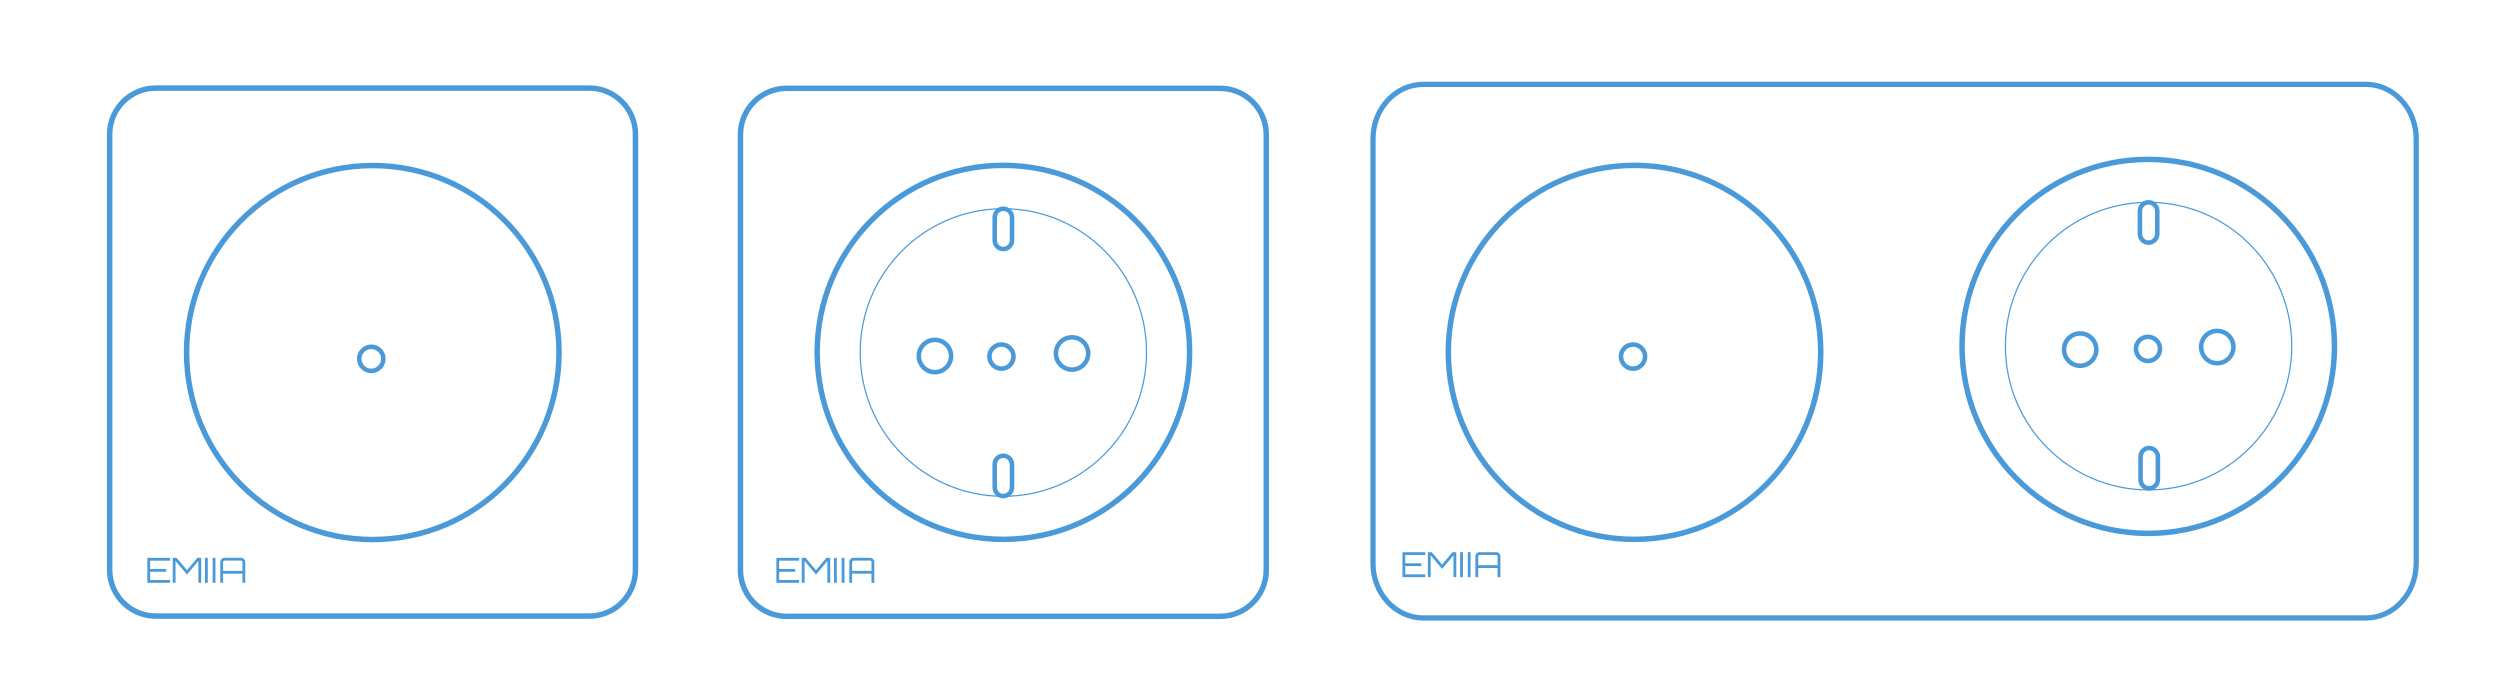
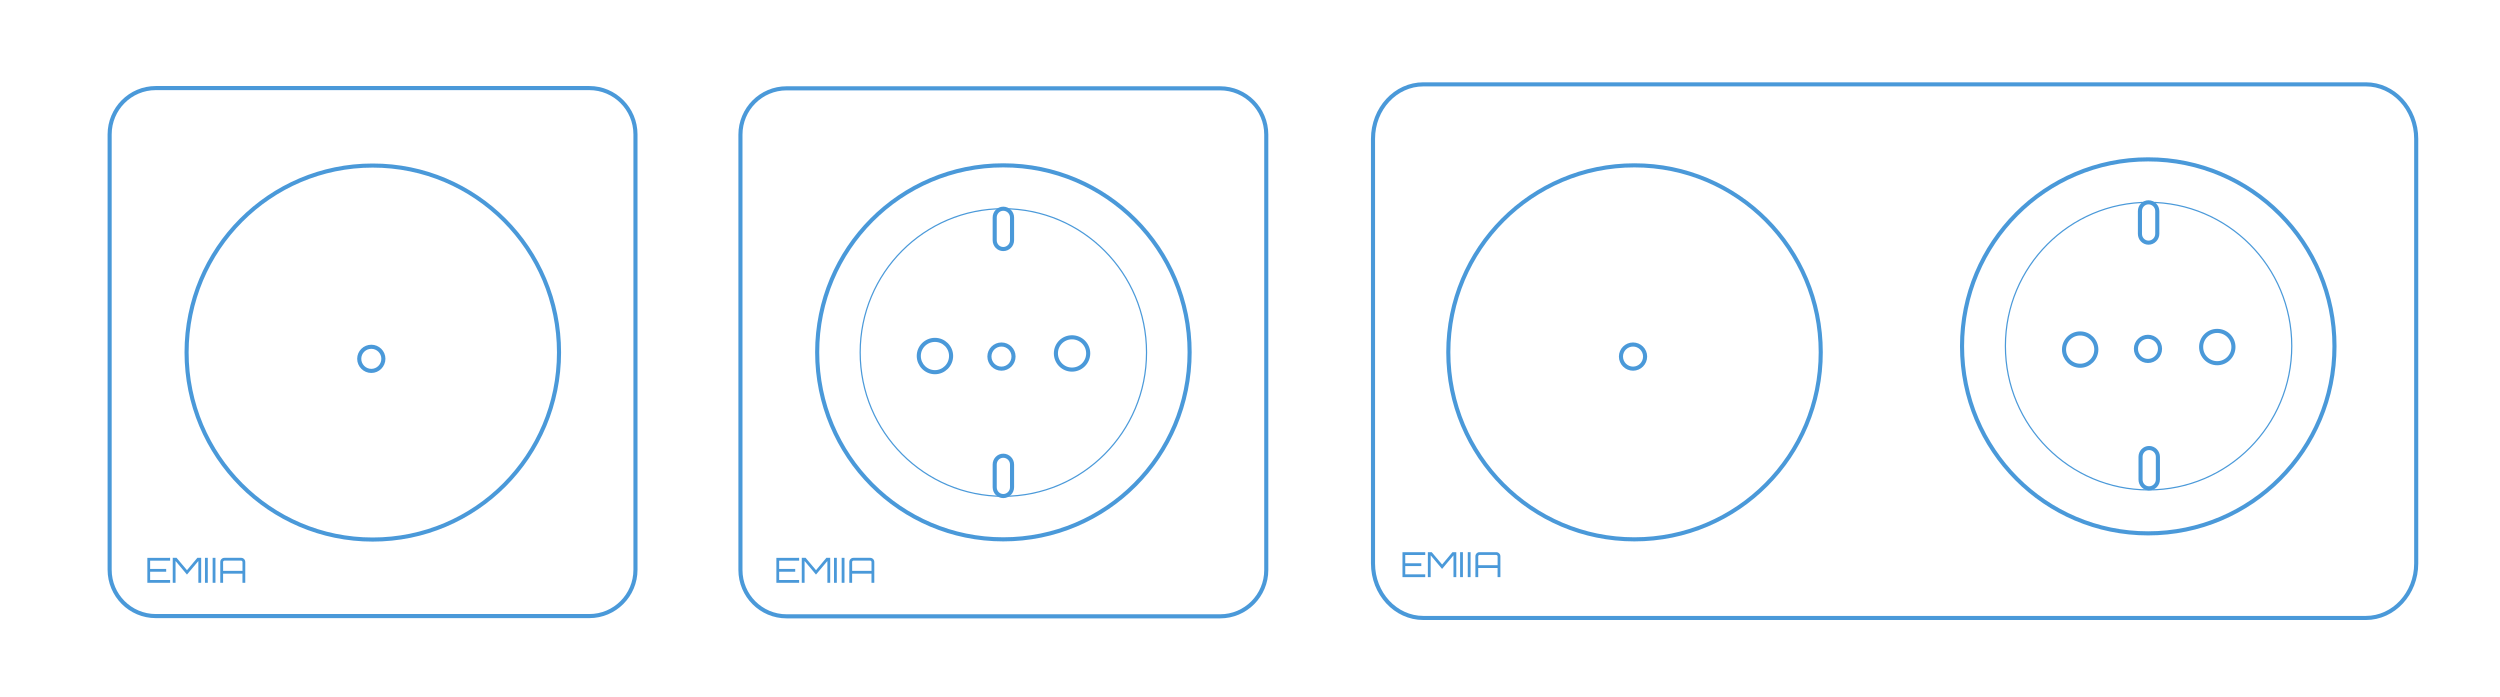
<svg xmlns="http://www.w3.org/2000/svg" width="60.99mm" height="17mm" viewBox="0 0 60.99 17" version="1.1" id="svg20953">
  <defs id="defs20947">
    <pattern y="0" x="0" height="6" width="6" patternUnits="userSpaceOnUse" id="EMFhbasepattern" />
  </defs>
  <g id="layer1" transform="translate(-45.28919,-133.1472)">
    <text xml:space="preserve" style="font-style:normal;font-weight:normal;font-size:4.233px;line-height:1.25;font-family:sans-serif;letter-spacing:0px;word-spacing:0px;fill:#000000;fill-opacity:1;stroke:none;stroke-width:0.265" x="70.046" y="142.47" id="text891">
      <tspan id="tspan889" x="70.046" y="146.332" style="stroke-width:0.265" />
    </text>
-     <path id="path818" d="M 75.055,135.302 H 64.479 c -0.622,0 -1.126,0.506 -1.126,1.13 v 10.621 c 0,0.624 0.504,1.13 1.126,1.13 h 10.576 c 0.622,0 1.126,-0.506 1.126,-1.13 v -10.621 c 0,-0.624 -0.504,-1.13 -1.126,-1.13 z" style="fill:none;stroke:#4a99d9;stroke-width:0.134px;stroke-linecap:butt;stroke-linejoin:miter;stroke-miterlimit:4;stroke-dasharray:none;stroke-opacity:1" />
-     <path id="path820-0" d="m 69.765,137.181 c -2.509,0 -4.54,2.04 -4.54,4.559 0,2.525 2.032,4.565 4.54,4.565 2.514,0 4.546,-2.04 4.546,-4.565 0,-2.519 -2.032,-4.559 -4.546,-4.559 z" style="fill:none;stroke:#4a99d9;stroke-width:0.134px;stroke-linecap:butt;stroke-linejoin:miter;stroke-miterlimit:4;stroke-dasharray:none;stroke-opacity:1" />
-     <path id="path822-2" d="m 68.098,141.439 c -0.217,0 -0.394,0.174 -0.394,0.392 0,0.218 0.177,0.396 0.394,0.396 0.217,0 0.394,-0.178 0.394,-0.396 0,-0.218 -0.177,-0.392 -0.394,-0.392 z" style="fill:none;stroke:#4a99d9;stroke-width:0.111px;stroke-linecap:butt;stroke-linejoin:miter;stroke-miterlimit:4;stroke-dasharray:none;stroke-opacity:1" />
-     <path id="path824" d="m 71.441,141.376 c -0.218,0 -0.392,0.174 -0.392,0.392 0,0.218 0.174,0.396 0.392,0.396 0.218,0 0.396,-0.178 0.396,-0.396 0,-0.218 -0.178,-0.392 -0.396,-0.392 z" style="fill:none;stroke:#4a99d9;stroke-width:0.111px;stroke-linecap:butt;stroke-linejoin:miter;stroke-miterlimit:4;stroke-dasharray:none;stroke-opacity:1" />
-     <path id="path826" d="m 69.765,144.265 v 0 c 0.118,0 0.214,0.097 0.214,0.215 v 0.554 c 0,0.118 -0.096,0.215 -0.214,0.215 v 0 c -0.118,0 -0.209,-0.097 -0.209,-0.215 v -0.554 c 0,-0.118 0.091,-0.215 0.209,-0.215 z" style="fill:none;stroke:#4a99d9;stroke-width:0.111;stroke-linecap:butt;stroke-linejoin:miter;stroke-miterlimit:4;stroke-dasharray:none;stroke-opacity:1" />
-     <path id="path828" d="m 69.765,138.239 v 0 c 0.118,0 0.214,0.097 0.214,0.215 v 0.554 c 0,0.118 -0.096,0.215 -0.214,0.215 v 0 c -0.118,0 -0.209,-0.097 -0.209,-0.215 v -0.554 c 0,-0.118 0.091,-0.215 0.209,-0.215 z" style="fill:none;stroke:#4a99d9;stroke-width:0.111;stroke-linecap:butt;stroke-linejoin:miter;stroke-miterlimit:4;stroke-dasharray:none;stroke-opacity:1" />
+     <path id="path818" d="M 75.055,135.302 H 64.479 c -0.622,0 -1.126,0.506 -1.126,1.13 v 10.621 c 0,0.624 0.504,1.13 1.126,1.13 h 10.576 c 0.622,0 1.126,-0.506 1.126,-1.13 v -10.621 c 0,-0.624 -0.504,-1.13 -1.126,-1.13 z" style="fill:none;stroke:#4a99d9;stroke-width:0.1;stroke-linecap:butt;stroke-linejoin:miter;stroke-miterlimit:4;stroke-dasharray:none;stroke-opacity:1" />
+     <path id="path820-0" d="m 69.765,137.181 c -2.509,0 -4.54,2.04 -4.54,4.559 0,2.525 2.032,4.565 4.54,4.565 2.514,0 4.546,-2.04 4.546,-4.565 0,-2.519 -2.032,-4.559 -4.546,-4.559 z" style="fill:none;stroke:#4a99d9;stroke-width:0.1;stroke-linecap:butt;stroke-linejoin:miter;stroke-miterlimit:4;stroke-dasharray:none;stroke-opacity:1" />
+     <path id="path822-2" d="m 68.098,141.439 c -0.217,0 -0.394,0.174 -0.394,0.392 0,0.218 0.177,0.396 0.394,0.396 0.217,0 0.394,-0.178 0.394,-0.396 0,-0.218 -0.177,-0.392 -0.394,-0.392 z" style="fill:none;stroke:#4a99d9;stroke-width:0.1;stroke-linecap:butt;stroke-linejoin:miter;stroke-miterlimit:4;stroke-dasharray:none;stroke-opacity:1" />
+     <path id="path824" d="m 71.441,141.376 c -0.218,0 -0.392,0.174 -0.392,0.392 0,0.218 0.174,0.396 0.392,0.396 0.218,0 0.396,-0.178 0.396,-0.396 0,-0.218 -0.178,-0.392 -0.396,-0.392 z" style="fill:none;stroke:#4a99d9;stroke-width:0.1;stroke-linecap:butt;stroke-linejoin:miter;stroke-miterlimit:4;stroke-dasharray:none;stroke-opacity:1" />
+     <path id="path826" d="m 69.765,144.265 v 0 c 0.118,0 0.214,0.097 0.214,0.215 v 0.554 c 0,0.118 -0.096,0.215 -0.214,0.215 v 0 c -0.118,0 -0.209,-0.097 -0.209,-0.215 v -0.554 c 0,-0.118 0.091,-0.215 0.209,-0.215 z" style="fill:none;stroke:#4a99d9;stroke-width:0.1;stroke-linecap:butt;stroke-linejoin:miter;stroke-miterlimit:4;stroke-dasharray:none;stroke-opacity:1" />
+     <path id="path828" d="m 69.765,138.239 v 0 c 0.118,0 0.214,0.097 0.214,0.215 v 0.554 c 0,0.118 -0.096,0.215 -0.214,0.215 v 0 c -0.118,0 -0.209,-0.097 -0.209,-0.215 v -0.554 c 0,-0.118 0.091,-0.215 0.209,-0.215 z" style="fill:none;stroke:#4a99d9;stroke-width:0.1;stroke-linecap:butt;stroke-linejoin:miter;stroke-miterlimit:4;stroke-dasharray:none;stroke-opacity:1" />
    <text xml:space="preserve" style="font-style:normal;font-weight:normal;font-size:6.35px;line-height:1.25;font-family:sans-serif;letter-spacing:0px;word-spacing:0px;fill:#000000;fill-opacity:1;stroke:none;stroke-width:0.265" x="69.878" y="142.467" id="text1433">
      <tspan id="tspan1431" x="69.878" y="148.26" style="stroke-width:0.265" />
    </text>
-     <path id="path820-0-2" d="m 85.162,137.181 c -2.509,0 -4.54,2.04 -4.54,4.559 0,2.525 2.032,4.565 4.54,4.565 2.514,0 4.546,-2.04 4.546,-4.565 0,-2.519 -2.032,-4.559 -4.546,-4.559 z" style="fill:none;stroke:#4a99d9;stroke-width:0.134px;stroke-linecap:butt;stroke-linejoin:miter;stroke-miterlimit:4;stroke-dasharray:none;stroke-opacity:1" />
-     <path id="path822-2-6" d="m 69.721,141.552 c -0.162,0 -0.294,0.13 -0.294,0.293 0,0.163 0.133,0.296 0.294,0.296 0.162,0 0.294,-0.133 0.294,-0.296 0,-0.163 -0.132,-0.293 -0.294,-0.293 z" style="fill:none;stroke:#4a99d9;stroke-width:0.111px;stroke-linecap:butt;stroke-linejoin:miter;stroke-miterlimit:4;stroke-dasharray:none;stroke-opacity:1" />
-     <path id="path820-0-2-4" d="m 54.381,137.186 c -2.509,0 -4.54,2.04 -4.54,4.559 0,2.525 2.032,4.565 4.54,4.565 2.514,0 4.546,-2.04 4.546,-4.565 0,-2.519 -2.032,-4.559 -4.546,-4.559 z" style="fill:none;stroke:#4a99d9;stroke-width:0.134px;stroke-linecap:butt;stroke-linejoin:miter;stroke-miterlimit:4;stroke-dasharray:none;stroke-opacity:1" />
-     <path id="path822-2-6-5" d="m 85.129,141.552 c -0.162,0 -0.295,0.13 -0.295,0.293 0,0.163 0.133,0.296 0.295,0.296 0.162,0 0.294,-0.133 0.294,-0.296 0,-0.163 -0.133,-0.293 -0.294,-0.293 z" style="fill:none;stroke:#4a99d9;stroke-width:0.111;stroke-linecap:butt;stroke-linejoin:miter;stroke-miterlimit:4;stroke-dasharray:none;stroke-opacity:1" />
-     <path id="path820-0-71" d="m 97.695,137.035 c -2.509,0 -4.54,2.04 -4.54,4.559 0,2.525 2.032,4.565 4.54,4.565 2.514,0 4.546,-2.04 4.546,-4.565 0,-2.519 -2.032,-4.559 -4.546,-4.559 z" style="fill:none;stroke:#4a99d9;stroke-width:0.134px;stroke-linecap:butt;stroke-linejoin:miter;stroke-miterlimit:4;stroke-dasharray:none;stroke-opacity:1" />
-     <path id="path818-4" d="M 59.667,135.296 H 49.09 c -0.622,0 -1.126,0.506 -1.126,1.13 v 10.621 c 0,0.624 0.504,1.13 1.126,1.13 h 10.576 c 0.622,0 1.126,-0.506 1.126,-1.13 v -10.621 c 0,-0.624 -0.504,-1.13 -1.126,-1.13 z" style="fill:none;stroke:#4a99d9;stroke-width:0.134px;stroke-linecap:butt;stroke-linejoin:miter;stroke-miterlimit:4;stroke-dasharray:none;stroke-opacity:1" />
+     <path id="path820-0-2" d="m 85.162,137.181 c -2.509,0 -4.54,2.04 -4.54,4.559 0,2.525 2.032,4.565 4.54,4.565 2.514,0 4.546,-2.04 4.546,-4.565 0,-2.519 -2.032,-4.559 -4.546,-4.559 z" style="fill:none;stroke:#4a99d9;stroke-width:0.1;stroke-linecap:butt;stroke-linejoin:miter;stroke-miterlimit:4;stroke-dasharray:none;stroke-opacity:1" />
+     <path id="path822-2-6" d="m 69.721,141.552 c -0.162,0 -0.294,0.13 -0.294,0.293 0,0.163 0.133,0.296 0.294,0.296 0.162,0 0.294,-0.133 0.294,-0.296 0,-0.163 -0.132,-0.293 -0.294,-0.293 z" style="fill:none;stroke:#4a99d9;stroke-width:0.1;stroke-linecap:butt;stroke-linejoin:miter;stroke-miterlimit:4;stroke-dasharray:none;stroke-opacity:1" />
+     <path id="path820-0-2-4" d="m 54.381,137.186 c -2.509,0 -4.54,2.04 -4.54,4.559 0,2.525 2.032,4.565 4.54,4.565 2.514,0 4.546,-2.04 4.546,-4.565 0,-2.519 -2.032,-4.559 -4.546,-4.559 z" style="fill:none;stroke:#4a99d9;stroke-width:0.1;stroke-linecap:butt;stroke-linejoin:miter;stroke-miterlimit:4;stroke-dasharray:none;stroke-opacity:1" />
+     <path id="path822-2-6-5" d="m 85.129,141.552 c -0.162,0 -0.295,0.13 -0.295,0.293 0,0.163 0.133,0.296 0.295,0.296 0.162,0 0.294,-0.133 0.294,-0.296 0,-0.163 -0.133,-0.293 -0.294,-0.293 z" style="fill:none;stroke:#4a99d9;stroke-width:0.1;stroke-linecap:butt;stroke-linejoin:miter;stroke-miterlimit:4;stroke-dasharray:none;stroke-opacity:1" />
+     <path id="path820-0-71" d="m 97.695,137.035 c -2.509,0 -4.54,2.04 -4.54,4.559 0,2.525 2.032,4.565 4.54,4.565 2.514,0 4.546,-2.04 4.546,-4.565 0,-2.519 -2.032,-4.559 -4.546,-4.559 z" style="fill:none;stroke:#4a99d9;stroke-width:0.1;stroke-linecap:butt;stroke-linejoin:miter;stroke-miterlimit:4;stroke-dasharray:none;stroke-opacity:1" />
+     <path id="path818-4" d="M 59.667,135.296 H 49.09 c -0.622,0 -1.126,0.506 -1.126,1.13 v 10.621 c 0,0.624 0.504,1.13 1.126,1.13 h 10.576 c 0.622,0 1.126,-0.506 1.126,-1.13 v -10.621 c 0,-0.624 -0.504,-1.13 -1.126,-1.13 z" style="fill:none;stroke:#4a99d9;stroke-width:0.1;stroke-linecap:butt;stroke-linejoin:miter;stroke-miterlimit:4;stroke-dasharray:none;stroke-opacity:1" />
    <g aria-label="EMIIA" style="font-style:normal;font-weight:normal;font-size:1.058px;line-height:1.25;font-family:sans-serif;letter-spacing:0px;word-spacing:0px;fill:#4a99d9;fill-opacity:1;stroke:none;stroke-width:0.331" id="text6675" transform="matrix(0.7992541,0,0,0.7992541,9.8131,29.58301)">
      <path d="m 49.579,146.603 v 0.086 h -0.61 v 0.252 h 0.49 v 0.087 H 48.969 v 0.252 h 0.61 v 0.086 h -0.695 v -0.762 z" style="font-style:normal;font-variant:normal;font-weight:normal;font-stretch:normal;font-size:1.058px;font-family:Orbitron;-inkscape-font-specification:Orbitron;fill:#4a99d9;fill-opacity:1;stroke-width:0.331" id="path6677" />
      <path d="m 50.094,146.98 0.316,-0.377 h 0.117 v 0.762 h -0.086 v -0.665 l -0.348,0.414 -0.348,-0.414 v 0.665 h -0.086 v -0.762 h 0.117 z" style="font-style:normal;font-variant:normal;font-weight:normal;font-stretch:normal;font-size:1.058px;font-family:Orbitron;-inkscape-font-specification:Orbitron;fill:#4a99d9;fill-opacity:1;stroke-width:0.331" id="path6679" />
      <path d="m 50.643,147.365 v -0.762 h 0.086 v 0.762 z" style="font-style:normal;font-variant:normal;font-weight:normal;font-stretch:normal;font-size:1.058px;font-family:Orbitron;-inkscape-font-specification:Orbitron;fill:#4a99d9;fill-opacity:1;stroke-width:0.331" id="path6681" />
      <path d="m 50.877,147.365 v -0.762 h 0.086 v 0.762 z" style="font-style:normal;font-variant:normal;font-weight:normal;font-stretch:normal;font-size:1.058px;font-family:Orbitron;-inkscape-font-specification:Orbitron;fill:#4a99d9;fill-opacity:1;stroke-width:0.331" id="path6683" />
      <path d="m 51.238,146.603 h 0.508 q 0.053,0 0.09,0.037 0.037,0.037 0.037,0.09 v 0.635 h -0.086 v -0.278 h -0.591 v 0.278 h -0.086 v -0.635 q 0,-0.053 0.037,-0.09 0.037,-0.037 0.09,-0.037 z m -0.041,0.398 h 0.591 v -0.271 q 0,-0.017 -0.013,-0.029 -0.012,-0.013 -0.029,-0.013 h -0.508 q -0.017,0 -0.03,0.013 -0.012,0.012 -0.012,0.029 z" style="font-style:normal;font-variant:normal;font-weight:normal;font-stretch:normal;font-size:1.058px;font-family:Orbitron;-inkscape-font-specification:Orbitron;fill:#4a99d9;fill-opacity:1;stroke-width:0.331" id="path6685" />
    </g>
    <g aria-label="EMIIA" style="font-style:normal;font-weight:normal;font-size:1.058px;line-height:1.25;font-family:sans-serif;letter-spacing:0px;word-spacing:0px;fill:#4a99d9;fill-opacity:1;stroke:none;stroke-width:0.331" id="text6675-9" transform="matrix(0.7992541,0,0,0.7992541,25.15894,29.58301)">
      <path d="m 49.579,146.603 v 0.086 h -0.61 v 0.252 h 0.49 v 0.087 H 48.969 v 0.252 h 0.61 v 0.086 h -0.695 v -0.762 z" style="font-style:normal;font-variant:normal;font-weight:normal;font-stretch:normal;font-size:1.058px;font-family:Orbitron;-inkscape-font-specification:Orbitron;fill:#4a99d9;fill-opacity:1;stroke-width:0.331" id="path6677-9" />
      <path d="m 50.094,146.98 0.316,-0.377 h 0.117 v 0.762 h -0.086 v -0.665 l -0.348,0.414 -0.348,-0.414 v 0.665 h -0.086 v -0.762 h 0.117 z" style="font-style:normal;font-variant:normal;font-weight:normal;font-stretch:normal;font-size:1.058px;font-family:Orbitron;-inkscape-font-specification:Orbitron;fill:#4a99d9;fill-opacity:1;stroke-width:0.331" id="path6679-6" />
      <path d="m 50.643,147.365 v -0.762 h 0.086 v 0.762 z" style="font-style:normal;font-variant:normal;font-weight:normal;font-stretch:normal;font-size:1.058px;font-family:Orbitron;-inkscape-font-specification:Orbitron;fill:#4a99d9;fill-opacity:1;stroke-width:0.331" id="path6681-5" />
      <path d="m 50.877,147.365 v -0.762 h 0.086 v 0.762 z" style="font-style:normal;font-variant:normal;font-weight:normal;font-stretch:normal;font-size:1.058px;font-family:Orbitron;-inkscape-font-specification:Orbitron;fill:#4a99d9;fill-opacity:1;stroke-width:0.331" id="path6683-1" />
      <path d="m 51.238,146.603 h 0.508 q 0.053,0 0.09,0.037 0.037,0.037 0.037,0.09 v 0.635 h -0.086 v -0.278 h -0.591 v 0.278 h -0.086 v -0.635 q 0,-0.053 0.037,-0.09 0.037,-0.037 0.09,-0.037 z m -0.041,0.398 h 0.591 v -0.271 q 0,-0.017 -0.013,-0.029 -0.012,-0.013 -0.029,-0.013 h -0.508 q -0.017,0 -0.03,0.013 -0.012,0.012 -0.012,0.029 z" style="font-style:normal;font-variant:normal;font-weight:normal;font-stretch:normal;font-size:1.058px;font-family:Orbitron;-inkscape-font-specification:Orbitron;fill:#4a99d9;fill-opacity:1;stroke-width:0.331" id="path6685-8" />
    </g>
    <g transform="matrix(0.7992541,0,0,0.7992541,40.43308,29.44482)" aria-label="EMIIA" style="font-style:normal;font-weight:normal;font-size:1.058px;line-height:1.25;font-family:sans-serif;letter-spacing:0px;word-spacing:0px;fill:#4a99d9;fill-opacity:1;stroke:none;stroke-width:0.331" id="text6675-98">
      <path d="m 49.579,146.603 v 0.086 h -0.61 v 0.252 h 0.49 v 0.087 H 48.969 v 0.252 h 0.61 v 0.086 h -0.695 v -0.762 z" style="font-style:normal;font-variant:normal;font-weight:normal;font-stretch:normal;font-size:1.058px;font-family:Orbitron;-inkscape-font-specification:Orbitron;fill:#4a99d9;fill-opacity:1;stroke-width:0.331" id="path6677-4" />
      <path d="m 50.094,146.98 0.316,-0.377 h 0.117 v 0.762 h -0.086 v -0.665 l -0.348,0.414 -0.348,-0.414 v 0.665 h -0.086 v -0.762 h 0.117 z" style="font-style:normal;font-variant:normal;font-weight:normal;font-stretch:normal;font-size:1.058px;font-family:Orbitron;-inkscape-font-specification:Orbitron;fill:#4a99d9;fill-opacity:1;stroke-width:0.331" id="path6679-5" />
      <path d="m 50.643,147.365 v -0.762 h 0.086 v 0.762 z" style="font-style:normal;font-variant:normal;font-weight:normal;font-stretch:normal;font-size:1.058px;font-family:Orbitron;-inkscape-font-specification:Orbitron;fill:#4a99d9;fill-opacity:1;stroke-width:0.331" id="path6681-8" />
      <path d="m 50.877,147.365 v -0.762 h 0.086 v 0.762 z" style="font-style:normal;font-variant:normal;font-weight:normal;font-stretch:normal;font-size:1.058px;font-family:Orbitron;-inkscape-font-specification:Orbitron;fill:#4a99d9;fill-opacity:1;stroke-width:0.331" id="path6683-5" />
      <path d="m 51.238,146.603 h 0.508 q 0.053,0 0.09,0.037 0.037,0.037 0.037,0.09 v 0.635 h -0.086 v -0.278 h -0.591 v 0.278 h -0.086 v -0.635 q 0,-0.053 0.037,-0.09 0.037,-0.037 0.09,-0.037 z m -0.041,0.398 h 0.591 v -0.271 q 0,-0.017 -0.013,-0.029 -0.012,-0.013 -0.029,-0.013 h -0.508 q -0.017,0 -0.03,0.013 -0.012,0.012 -0.012,0.029 z" style="font-style:normal;font-variant:normal;font-weight:normal;font-stretch:normal;font-size:1.058px;font-family:Orbitron;-inkscape-font-specification:Orbitron;fill:#4a99d9;fill-opacity:1;stroke-width:0.331" id="path6685-7" />
    </g>
    <path id="path820-0-3" d="m 69.765,138.239 c -1.929,0 -3.491,1.569 -3.491,3.506 0,1.941 1.562,3.51 3.491,3.51 1.933,0 3.495,-1.569 3.495,-3.51 0,-1.937 -1.562,-3.506 -3.495,-3.506 z" style="fill:none;stroke:#4a99d9;stroke-width:0.03;stroke-linecap:butt;stroke-linejoin:miter;stroke-miterlimit:4;stroke-dasharray:none;stroke-opacity:1" />
-     <path id="path822-2-6-5-9" d="m 54.348,141.607 c -0.162,0 -0.295,0.13 -0.295,0.293 0,0.163 0.133,0.296 0.295,0.296 0.162,0 0.294,-0.133 0.294,-0.296 0,-0.163 -0.133,-0.293 -0.294,-0.293 z" style="fill:none;stroke:#4a99d9;stroke-width:0.111;stroke-linecap:butt;stroke-linejoin:miter;stroke-miterlimit:4;stroke-dasharray:none;stroke-opacity:1" />
-     <path id="path822-2-3" d="m 96.037,141.282 c -0.217,0 -0.394,0.174 -0.394,0.392 0,0.218 0.177,0.396 0.394,0.396 0.217,0 0.394,-0.178 0.394,-0.396 0,-0.218 -0.177,-0.392 -0.394,-0.392 z" style="fill:none;stroke:#4a99d9;stroke-width:0.111px;stroke-linecap:butt;stroke-linejoin:miter;stroke-miterlimit:4;stroke-dasharray:none;stroke-opacity:1" />
-     <path id="path824-9" d="m 99.38,141.22 c -0.218,0 -0.392,0.174 -0.392,0.392 0,0.218 0.174,0.396 0.392,0.396 0.218,0 0.396,-0.178 0.396,-0.396 0,-0.218 -0.178,-0.392 -0.396,-0.392 z" style="fill:none;stroke:#4a99d9;stroke-width:0.111px;stroke-linecap:butt;stroke-linejoin:miter;stroke-miterlimit:4;stroke-dasharray:none;stroke-opacity:1" />
-     <path id="path826-9" d="m 97.719,144.077 v 0 c 0.118,0 0.214,0.097 0.214,0.215 v 0.554 c 0,0.118 -0.097,0.215 -0.214,0.215 v 0 c -0.118,0 -0.209,-0.097 -0.209,-0.215 v -0.554 c 0,-0.118 0.091,-0.215 0.209,-0.215 z" style="fill:none;stroke:#4a99d9;stroke-width:0.111;stroke-linecap:butt;stroke-linejoin:miter;stroke-miterlimit:4;stroke-dasharray:none;stroke-opacity:1" />
-     <path id="path828-72" d="m 97.704,138.083 v 0 c 0.118,0 0.214,0.097 0.214,0.215 v 0.554 c 0,0.118 -0.097,0.215 -0.214,0.215 v 0 c -0.118,0 -0.209,-0.097 -0.209,-0.215 v -0.554 c 0,-0.118 0.091,-0.215 0.209,-0.215 z" style="fill:none;stroke:#4a99d9;stroke-width:0.111;stroke-linecap:butt;stroke-linejoin:miter;stroke-miterlimit:4;stroke-dasharray:none;stroke-opacity:1" />
-     <path id="path822-2-6-3" d="m 97.691,141.364 c -0.162,0 -0.294,0.13 -0.294,0.293 0,0.163 0.133,0.296 0.294,0.296 0.162,0 0.294,-0.133 0.294,-0.296 0,-0.163 -0.132,-0.293 -0.294,-0.293 z" style="fill:none;stroke:#4a99d9;stroke-width:0.111px;stroke-linecap:butt;stroke-linejoin:miter;stroke-miterlimit:4;stroke-dasharray:none;stroke-opacity:1" />
+     <path id="path822-2-6-5-9" d="m 54.348,141.607 c -0.162,0 -0.295,0.13 -0.295,0.293 0,0.163 0.133,0.296 0.295,0.296 0.162,0 0.294,-0.133 0.294,-0.296 0,-0.163 -0.133,-0.293 -0.294,-0.293 z" style="fill:none;stroke:#4a99d9;stroke-width:0.1;stroke-linecap:butt;stroke-linejoin:miter;stroke-miterlimit:4;stroke-dasharray:none;stroke-opacity:1" />
+     <path id="path822-2-3" d="m 96.037,141.282 c -0.217,0 -0.394,0.174 -0.394,0.392 0,0.218 0.177,0.396 0.394,0.396 0.217,0 0.394,-0.178 0.394,-0.396 0,-0.218 -0.177,-0.392 -0.394,-0.392 z" style="fill:none;stroke:#4a99d9;stroke-width:0.1;stroke-linecap:butt;stroke-linejoin:miter;stroke-miterlimit:4;stroke-dasharray:none;stroke-opacity:1" />
+     <path id="path824-9" d="m 99.38,141.22 c -0.218,0 -0.392,0.174 -0.392,0.392 0,0.218 0.174,0.396 0.392,0.396 0.218,0 0.396,-0.178 0.396,-0.396 0,-0.218 -0.178,-0.392 -0.396,-0.392 z" style="fill:none;stroke:#4a99d9;stroke-width:0.1;stroke-linecap:butt;stroke-linejoin:miter;stroke-miterlimit:4;stroke-dasharray:none;stroke-opacity:1" />
+     <path id="path826-9" d="m 97.719,144.077 v 0 c 0.118,0 0.214,0.097 0.214,0.215 v 0.554 c 0,0.118 -0.097,0.215 -0.214,0.215 v 0 c -0.118,0 -0.209,-0.097 -0.209,-0.215 v -0.554 c 0,-0.118 0.091,-0.215 0.209,-0.215 z" style="fill:none;stroke:#4a99d9;stroke-width:0.1;stroke-linecap:butt;stroke-linejoin:miter;stroke-miterlimit:4;stroke-dasharray:none;stroke-opacity:1" />
+     <path id="path828-72" d="m 97.704,138.083 v 0 c 0.118,0 0.214,0.097 0.214,0.215 v 0.554 c 0,0.118 -0.097,0.215 -0.214,0.215 v 0 c -0.118,0 -0.209,-0.097 -0.209,-0.215 v -0.554 c 0,-0.118 0.091,-0.215 0.209,-0.215 z" style="fill:none;stroke:#4a99d9;stroke-width:0.1;stroke-linecap:butt;stroke-linejoin:miter;stroke-miterlimit:4;stroke-dasharray:none;stroke-opacity:1" />
+     <path id="path822-2-6-3" d="m 97.691,141.364 c -0.162,0 -0.294,0.13 -0.294,0.293 0,0.163 0.133,0.296 0.294,0.296 0.162,0 0.294,-0.133 0.294,-0.296 0,-0.163 -0.132,-0.293 -0.294,-0.293 z" style="fill:none;stroke:#4a99d9;stroke-width:0.1;stroke-linecap:butt;stroke-linejoin:miter;stroke-miterlimit:4;stroke-dasharray:none;stroke-opacity:1" />
    <path id="path820-0-3-1" d="m 97.704,138.083 c -1.929,0 -3.491,1.569 -3.491,3.506 0,1.941 1.562,3.51 3.491,3.51 1.933,0 3.495,-1.569 3.495,-3.51 0,-1.937 -1.562,-3.506 -3.495,-3.506 z" style="fill:none;stroke:#4a99d9;stroke-width:0.03;stroke-linecap:butt;stroke-linejoin:miter;stroke-miterlimit:4;stroke-dasharray:none;stroke-opacity:1" />
-     <rect style="opacity:1;fill:none;fill-opacity:1;fill-rule:evenodd;stroke:#4a99d9;stroke-width:0.128;stroke-linecap:round;stroke-linejoin:round;stroke-miterlimit:4;stroke-dasharray:none;stroke-dashoffset:0;stroke-opacity:1;paint-order:markers fill stroke" id="rect4259-4" width="25.45" height="13.018" x="78.785" y="135.205" rx="1.229" ry="1.329" />
+     <rect style="opacity:1;fill:none;fill-opacity:1;fill-rule:evenodd;stroke:#4a99d9;stroke-width:0.1;stroke-linecap:round;stroke-linejoin:round;stroke-miterlimit:4;stroke-dasharray:none;stroke-dashoffset:0;stroke-opacity:1;paint-order:markers fill stroke" id="rect4259-4" width="25.45" height="13.018" x="78.785" y="135.205" rx="1.229" ry="1.329" />
  </g>
</svg>
